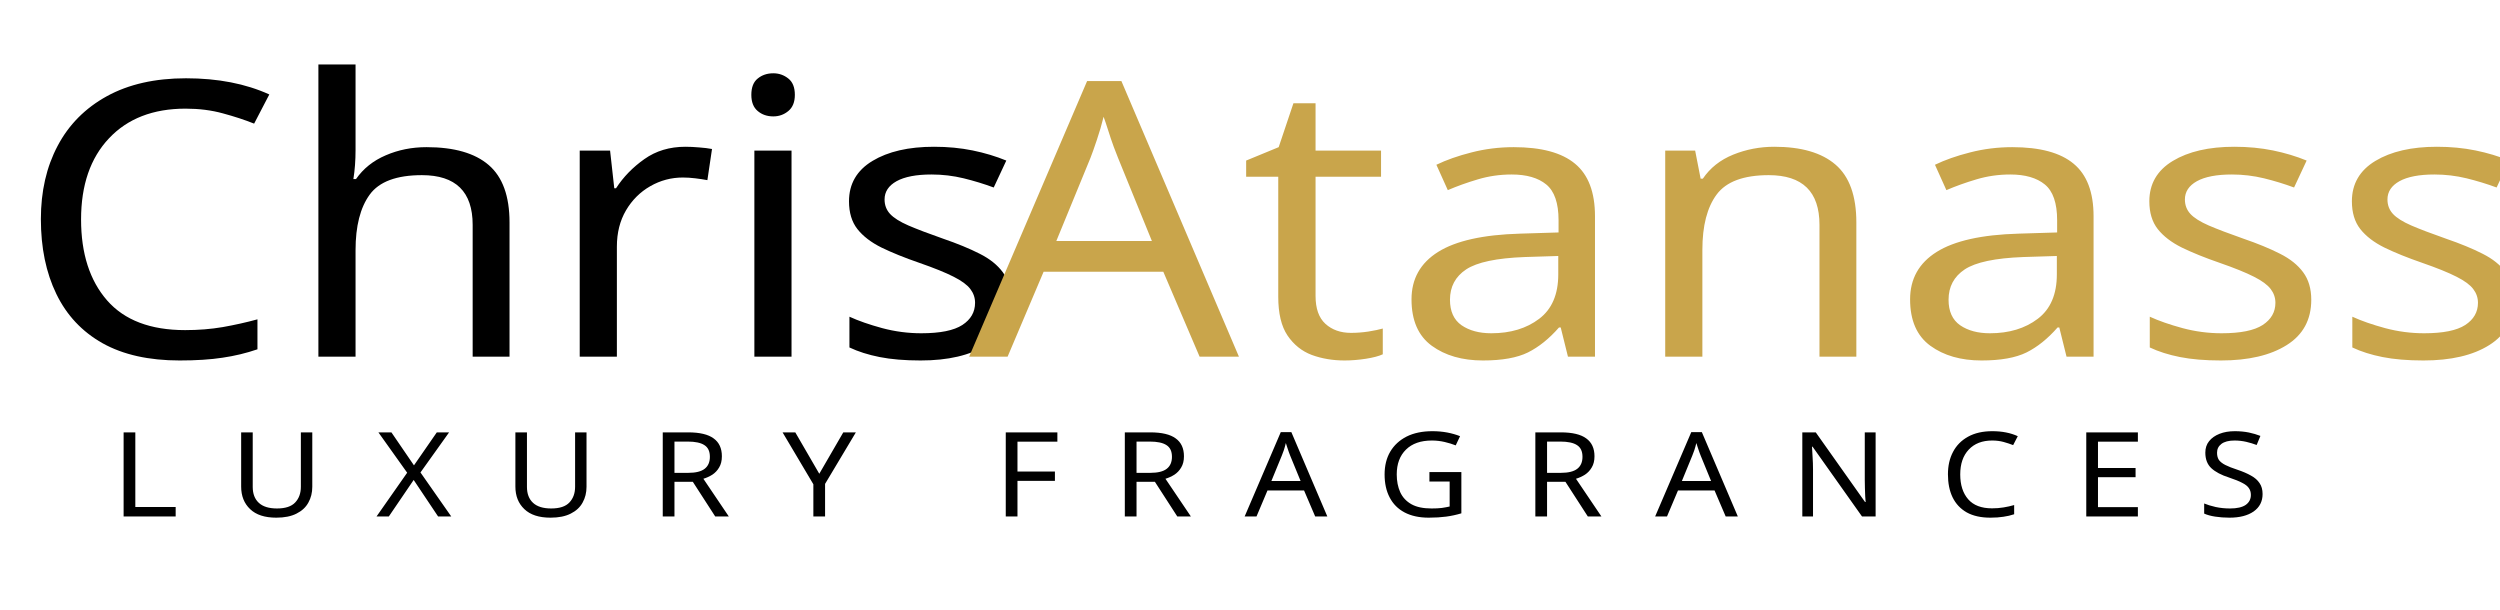
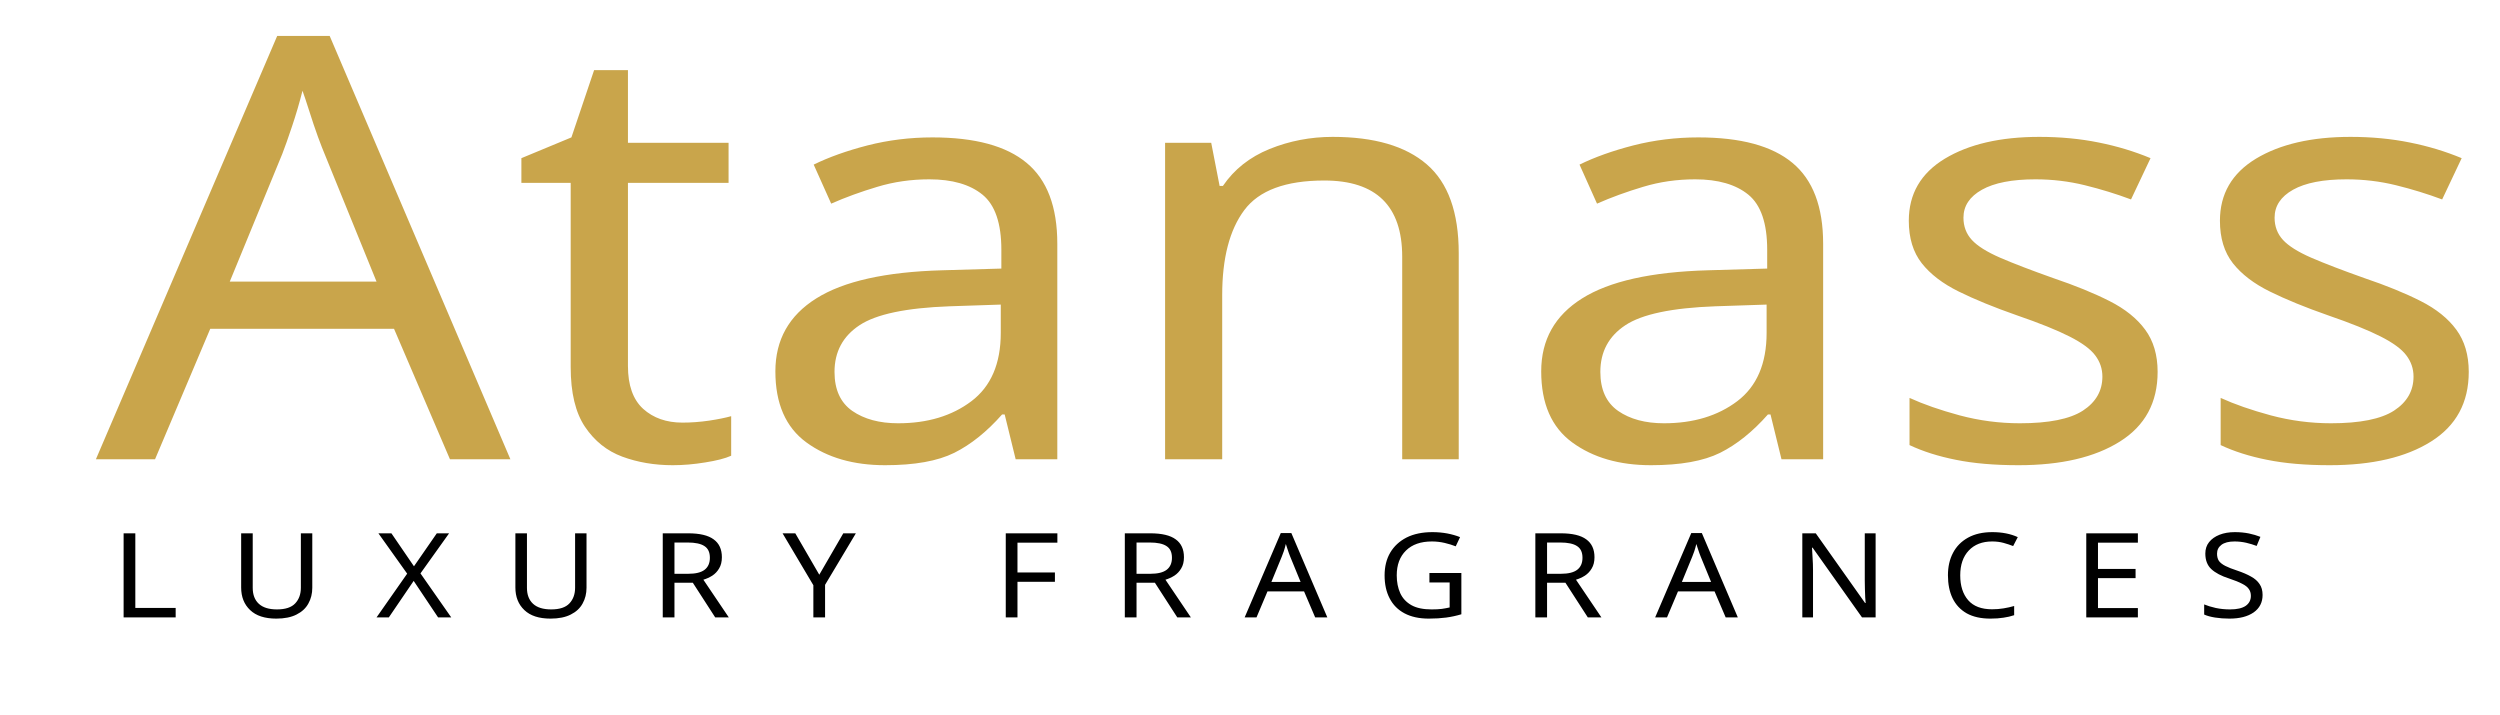
- <svg xmlns="http://www.w3.org/2000/svg" id="Livello_1" version="1.1" viewBox="0 0 297.2 72.5">
+ <svg xmlns="http://www.w3.org/2000/svg" id="Livello_1" version="1.1" viewBox="0 0 297.2 84.9">
  <defs>
    <style>
-       .st0, .st1 {
+       .st0 {
+         font-size: 70.2px;
+       }
+ 
+       .st0, .st1, .st2 {
        font-family: SwanleyFree-Regular, 'Swanley Free';
+       }
+ 
+       .st0, .st1, .st3 {
+         fill: #c9a54b;
+       }
+ 
+       .st1, .st2 {
        font-size: 45.7px;
      }

-       .st0, .st2 {
-         fill: #c9a54b;
-       }
- 
-       .st3 {
+       .st4 {
        font-family: Gotu, Gotu;
        font-size: 14px;
        letter-spacing: .4em;
      }
    </style>
  </defs>
  <g>
-     <text class="st1" transform="translate(1.8 42.4) scale(1.1 1)">
-       <tspan x="0" y="0">Chris </tspan>
-       <tspan class="st2" x="103.1" y="0">Atanassov</tspan>
+     <text class="st0" transform="translate(11.4 54.6) scale(1.1 1)">
+       <tspan x="0" y="0">Atanassov</tspan>
    </text>
-     <text class="st3" transform="translate(13.2 61.4) scale(1.1 1)">
+     <text class="st4" transform="translate(13.2 73.4) scale(1.1 1)">
      <tspan x="0" y="0">LUXURY FRAGRANCES</tspan>
    </text>
  </g>
  <g>
    <g>
-       <path class="st2" d="M-123.4,28.3s0,0,0-.1c-.9-2.4-1.9-5-2.9-7.5-1-2.6-2-5.1-2.9-7.6-1-2.5-1.8-4.7-2.6-6.6-.8-1.9-1.4-3.5-1.9-4.7-.5-1.2-.7-1.8-.8-1.9,0-.1-.2-.2-.5-.3,0,0-.2,0-.2,0,0,0-.2.2-.3.4-.1.2-.2.5-.4.9-.1.4-.3.9-.6,1.7-.3.8-.5,1.4-.6,1.8-.2.4-.3.8-.3,1,0,.3,0,.5,0,.7,0,.2.2.5.4.8,0,0,.2.6.5,1.4.3.8.7,1.9,1.2,3.3.5,1.3,1.1,2.8,1.7,4.5s1.2,3.3,1.9,5c.6,1.7,1.3,3.4,1.8,5,.6,1.5,1,2.9,1.5,4.1,0,.1,0,.2.1.3.1.3.2.6.3.9.9-.2,1.9-.4,2.8-.8.8-.3,1.6-.6,2.3-.9-.2-.5-.4-1-.6-1.5Z" />
-       <path class="st2" d="M-118.4,41.2c0,0,0,.1,0,.2,0,0-.1,0-.3,0-.2,0-.5,0-.9,0h-4.9l-.4-.8c-.3-.6-.6-1.2-.9-1.8-.3-.7-.7-1.3-1.1-2-.4-.7-.7-1.3-1.1-1.9-.3-.6-.7-1.1-.9-1.4-.5-.7-.9-1.3-1.4-1.9-.3-.4-.6-.7-.9-1.1-1.2-1.4-2.4-2.6-3.6-3.6-2-1.6-4.1-2.8-6.4-3.5-.3-.1-.7-.2-.9-.3-.3,0-.5,0-.5,0,0,0-.3.4-.6,1.2-.2.4-.4.9-.5,1.4-.1.4-.3.8-.4,1.3-.3.7-.5,1.4-.8,2.1-.1.3-.2.6-.3,1-.3,1-.6,1.6-.7,1.9-.3.8-.6,1.6-.8,2.3-.2.7-.4,1.3-.6,2-.2.6-.3,1.3-.4,1.9,0,.6-.2,1.3-.3,2v1.2h-2.7l.3-.8c0-.1.2-.5.4-1.1.2-.6.5-1.4.8-2.4.3-1,.8-2.1,1.2-3.4.4-1.3.9-2.6,1.4-3.9.2-.4.3-.8.5-1.3.3-1,.7-2,1.1-3.1,0-.3.2-.5.3-.8.5-1.3.9-2.5,1.4-3.8.6-1.5,1.1-2.9,1.5-4.2.5-1.3.9-2.4,1.2-3.3.6-1.8,1.2-3.3,1.7-4.5.5-1.2.7-1.9.8-1.9,0,0,.2.3.3.7l.3.7-2.2,6c-.6,1.7-1.1,3.1-1.5,4.3-.4,1.2-.6,1.8-.6,1.8s.2.2.5.3c.3.2.7.4,1.2.6.5.2,1,.5,1.6.9.6.3,1.1.7,1.5,1,.8.5,1.5,1.2,2.4,1.9.8.8,1.7,1.6,2.6,2.4.8.8,1.6,1.6,2.3,2.5,0,0,0,.1.2.2.3.3.5.6.7.9.5.6.9,1.2,1.3,1.8.3.4.5.8.7,1,.2.3.3.4.4.3-.4-1.2-.8-2.3-1.2-3.3.9-.2,1.9-.4,2.8-.8.8-.3,1.6-.6,2.3-.9.7,1.8,1.3,3.5,1.9,5,.7,1.9,1.3,3.5,1.8,4.7.5,1.2.7,1.8.7,1.8Z" />
+       <path class="st3" d="M-123.4,28.3s0,0,0-.1c-.9-2.4-1.9-5-2.9-7.5-1-2.6-2-5.1-2.9-7.6-1-2.5-1.8-4.7-2.6-6.6-.8-1.9-1.4-3.5-1.9-4.7-.5-1.2-.7-1.8-.8-1.9,0-.1-.2-.2-.5-.3,0,0-.2,0-.2,0,0,0-.2.2-.3.4-.1.2-.2.5-.4.9-.1.4-.3.9-.6,1.7-.3.8-.5,1.4-.6,1.8-.2.4-.3.8-.3,1,0,.3,0,.5,0,.7,0,.2.2.5.4.8,0,0,.2.6.5,1.4.3.8.7,1.9,1.2,3.3.5,1.3,1.1,2.8,1.7,4.5s1.2,3.3,1.9,5c.6,1.7,1.3,3.4,1.8,5,.6,1.5,1,2.9,1.5,4.1,0,.1,0,.2.1.3.1.3.2.6.3.9.9-.2,1.9-.4,2.8-.8.8-.3,1.6-.6,2.3-.9-.2-.5-.4-1-.6-1.5Z" />
+       <path class="st3" d="M-118.4,41.2c0,0,0,.1,0,.2,0,0-.1,0-.3,0-.2,0-.5,0-.9,0h-4.9l-.4-.8c-.3-.6-.6-1.2-.9-1.8-.3-.7-.7-1.3-1.1-2-.4-.7-.7-1.3-1.1-1.9-.3-.6-.7-1.1-.9-1.4-.5-.7-.9-1.3-1.4-1.9-.3-.4-.6-.7-.9-1.1-1.2-1.4-2.4-2.6-3.6-3.6-2-1.6-4.1-2.8-6.4-3.5-.3-.1-.7-.2-.9-.3-.3,0-.5,0-.5,0,0,0-.3.4-.6,1.2-.2.4-.4.9-.5,1.4-.1.4-.3.8-.4,1.3-.3.7-.5,1.4-.8,2.1-.1.3-.2.6-.3,1-.3,1-.6,1.6-.7,1.9-.3.8-.6,1.6-.8,2.3-.2.7-.4,1.3-.6,2-.2.6-.3,1.3-.4,1.9,0,.6-.2,1.3-.3,2v1.2h-2.7l.3-.8c0-.1.2-.5.4-1.1.2-.6.5-1.4.8-2.4.3-1,.8-2.1,1.2-3.4.4-1.3.9-2.6,1.4-3.9.2-.4.3-.8.5-1.3.3-1,.7-2,1.1-3.1,0-.3.2-.5.3-.8.5-1.3.9-2.5,1.4-3.8.6-1.5,1.1-2.9,1.5-4.2.5-1.3.9-2.4,1.2-3.3.6-1.8,1.2-3.3,1.7-4.5.5-1.2.7-1.9.8-1.9,0,0,.2.3.3.7l.3.7-2.2,6c-.6,1.7-1.1,3.1-1.5,4.3-.4,1.2-.6,1.8-.6,1.8s.2.2.5.3c.3.2.7.4,1.2.6.5.2,1,.5,1.6.9.6.3,1.1.7,1.5,1,.8.5,1.5,1.2,2.4,1.9.8.8,1.7,1.6,2.6,2.4.8.8,1.6,1.6,2.3,2.5,0,0,0,.1.2.2.3.3.5.6.7.9.5.6.9,1.2,1.3,1.8.3.4.5.8.7,1,.2.3.3.4.4.3-.4-1.2-.8-2.3-1.2-3.3.9-.2,1.9-.4,2.8-.8.8-.3,1.6-.6,2.3-.9.7,1.8,1.3,3.5,1.9,5,.7,1.9,1.3,3.5,1.8,4.7.5,1.2.7,1.8.7,1.8Z" />
    </g>
    <path d="M-111.6-1.4c-.1-.2-.3-.5-.5-.9-.2-.3-.5-.7-.7-1.1-.3-.4-.6-.7-.8-1.1-.3-.4-.7-.8-1.2-1.3-.5-.5-1-.9-1.5-1.4-.5-.4-1-.9-1.6-1.3-.5-.4-1-.7-1.4-1-3-1.9-6.4-3.2-10.3-3.8-2.4-.4-4.9-.4-7.3,0-2.4.3-4.8,1-7,1.9-2.2.9-4.3,2.2-6.1,3.7-1.9,1.5-3.5,3.2-4.8,5.2-1.2,1.8-2.1,3.9-2.8,6.1,0,.4-.2.8-.3,1.1,0,.3-.1.6-.2.9,0,.3,0,.7-.1,1.2,0,.4,0,.9-.1,1.6,0,1.1,0,2,0,2.6,0,.6.1,1.3.2,1.9.5,2.5,1.4,4.9,2.7,7.1,1.3,2.2,3,4.1,5,5.8,1.3,1.1,2.6,2,4.1,2.8.3-1,.7-2,1.1-3.1,0-.3.2-.5.3-.8-2-2.3-3.5-5.2-4.4-8.7-.6-2.1-.8-4.4-.8-6.9s.3-4.9.8-6.9c.8-2.5,1.8-4.8,3-6.8,1.3-2,2.8-3.6,4.5-4.9.8-.6,1.4-1,2-1.3.5-.2,1.2-.4,2-.7,3.3-.8,6.5-.7,9.6,0,2.7.7,5.2,2,7.5,3.8,2.3,1.8,4.1,4,5.4,6.5l.6,1.2,1.5-.5c.4-.2.8-.3,1.1-.4.3,0,.5-.2.5-.2,0,0,0-.2-.1-.4ZM-131.2,30.7c-.4,0-.9,0-1.3,0-1.2,0-2.3,0-3.3-.3-3.1-.7-5.8-2.2-8-4.5-.1.4-.3.8-.4,1.3-.3.7-.5,1.4-.8,2.1.5.3,1.1.5,1.6.7,2.5,1,5.2,1.6,8.1,1.9.5,0,1,0,1.5,0,.5,0,.8,0,1,0,.2,0,.5,0,.9,0,.4,0,.8,0,1.2,0,.2,0,.4,0,.5,0-.3-.4-.6-.7-.9-1.1ZM-112.5,18.3c-.4-.2-.8-.3-1.1-.4-.3,0-.5-.1-.5,0,0,0-.1.2-.3.5-.1.3-.3.7-.6,1.1-.8,1.6-1.8,3-3,4.5-1.2,1.4-2.6,2.6-4,3.6-.5.3-1,.6-1.5.9-.6.3-1.2.6-1.8.9-1,.4-2.1.8-3.1,1-.2,0-.4,0-.5.1-.3,0-.7.1-1,.2,0,0,0,.1.2.2.3.3.5.6.7.9.4,0,.8-.1,1.1-.2.9-.2,1.9-.4,2.8-.8.8-.3,1.6-.6,2.3-.9,1.1-.5,2.1-1,3-1.6,1.7-1,3.2-2.2,4.6-3.6,1.4-1.4,2.6-2.9,3.6-4.5l.7-1.2-1.5-.6Z" />
  </g>
  <g>
    <g>
-       <path class="st2" d="M78.3-36.9s0,0,0-.1c-.9-2.4-1.9-5-2.9-7.5-1-2.6-2-5.1-2.9-7.6-1-2.5-1.8-4.7-2.6-6.6-.8-1.9-1.4-3.5-1.9-4.7-.5-1.2-.7-1.8-.8-1.9,0-.1-.2-.2-.5-.3,0,0-.2,0-.2,0,0,0-.2.2-.3.4-.1.2-.2.5-.4.9-.1.4-.3.9-.6,1.7-.3.8-.5,1.4-.6,1.8-.2.4-.3.8-.3,1,0,.3,0,.5,0,.7,0,.2.2.5.4.8,0,0,.2.6.5,1.4.3.8.7,1.9,1.2,3.3.5,1.3,1.1,2.8,1.7,4.5s1.2,3.3,1.9,5c.6,1.7,1.3,3.4,1.8,5,.6,1.5,1,2.9,1.5,4.1,0,.1,0,.2.1.3.1.3.2.6.3.9.9-.2,1.9-.4,2.8-.8.8-.3,1.6-.6,2.3-.9-.2-.5-.4-1-.6-1.5Z" />
-       <path class="st2" d="M83.3-24c0,0,0,.1,0,.2,0,0-.1,0-.3,0-.2,0-.5,0-.9,0h-4.9l-.4-.8c-.3-.6-.6-1.2-.9-1.8-.3-.7-.7-1.3-1.1-2-.4-.7-.7-1.3-1.1-1.9-.3-.6-.7-1.1-.9-1.4-.5-.7-.9-1.3-1.4-1.9-.3-.4-.6-.7-.9-1.1-1.2-1.4-2.4-2.6-3.6-3.6-2-1.6-4.1-2.8-6.4-3.5-.3-.1-.7-.2-.9-.3-.3,0-.5,0-.5,0,0,0-.3.4-.6,1.2-.2.4-.4.9-.5,1.4-.1.4-.3.8-.4,1.3-.3.7-.5,1.4-.8,2.1-.1.3-.2.6-.3,1-.3,1-.6,1.6-.7,1.9-.3.8-.6,1.6-.8,2.3-.2.7-.4,1.3-.6,2-.2.6-.3,1.3-.4,1.9,0,.6-.2,1.3-.3,2v1.2h-2.7l.3-.8c0-.1.2-.5.4-1.1.2-.6.5-1.4.8-2.4.3-1,.8-2.1,1.2-3.4.4-1.3.9-2.6,1.4-3.9.2-.4.3-.8.5-1.3.3-1,.7-2,1.1-3.1,0-.3.2-.5.3-.8.5-1.3.9-2.5,1.4-3.8.6-1.5,1.1-2.9,1.5-4.2.5-1.3.9-2.4,1.2-3.3.6-1.8,1.2-3.3,1.7-4.5.5-1.2.7-1.9.8-1.9,0,0,.2.3.3.7l.3.7-2.2,6c-.6,1.7-1.1,3.1-1.5,4.3-.4,1.2-.6,1.8-.6,1.8s.2.2.5.3c.3.2.7.4,1.2.6.5.2,1,.5,1.6.9.6.3,1.1.7,1.5,1,.8.5,1.5,1.2,2.4,1.9.8.8,1.7,1.6,2.6,2.4.8.8,1.6,1.6,2.3,2.5,0,0,0,.1.2.2.3.3.5.6.7.9.5.6.9,1.2,1.3,1.8.3.4.5.8.7,1,.2.3.3.4.4.3-.4-1.2-.8-2.3-1.2-3.3.9-.2,1.9-.4,2.8-.8.8-.3,1.6-.6,2.3-.9.7,1.8,1.3,3.5,1.9,5,.7,1.9,1.3,3.5,1.8,4.7.5,1.2.7,1.8.7,1.8Z" />
+       <path class="st3" d="M78.3-36.9s0,0,0-.1c-.9-2.4-1.9-5-2.9-7.5-1-2.6-2-5.1-2.9-7.6-1-2.5-1.8-4.7-2.6-6.6-.8-1.9-1.4-3.5-1.9-4.7-.5-1.2-.7-1.8-.8-1.9,0-.1-.2-.2-.5-.3,0,0-.2,0-.2,0,0,0-.2.2-.3.4-.1.2-.2.5-.4.9-.1.4-.3.9-.6,1.7-.3.8-.5,1.4-.6,1.8-.2.4-.3.8-.3,1,0,.3,0,.5,0,.7,0,.2.2.5.4.8,0,0,.2.6.5,1.4.3.8.7,1.9,1.2,3.3.5,1.3,1.1,2.8,1.7,4.5s1.2,3.3,1.9,5c.6,1.7,1.3,3.4,1.8,5,.6,1.5,1,2.9,1.5,4.1,0,.1,0,.2.1.3.1.3.2.6.3.9.9-.2,1.9-.4,2.8-.8.8-.3,1.6-.6,2.3-.9-.2-.5-.4-1-.6-1.5Z" />
+       <path class="st3" d="M83.3-24c0,0,0,.1,0,.2,0,0-.1,0-.3,0-.2,0-.5,0-.9,0h-4.9l-.4-.8c-.3-.6-.6-1.2-.9-1.8-.3-.7-.7-1.3-1.1-2-.4-.7-.7-1.3-1.1-1.9-.3-.6-.7-1.1-.9-1.4-.5-.7-.9-1.3-1.4-1.9-.3-.4-.6-.7-.9-1.1-1.2-1.4-2.4-2.6-3.6-3.6-2-1.6-4.1-2.8-6.4-3.5-.3-.1-.7-.2-.9-.3-.3,0-.5,0-.5,0,0,0-.3.4-.6,1.2-.2.4-.4.9-.5,1.4-.1.4-.3.8-.4,1.3-.3.7-.5,1.4-.8,2.1-.1.3-.2.6-.3,1-.3,1-.6,1.6-.7,1.9-.3.8-.6,1.6-.8,2.3-.2.7-.4,1.3-.6,2-.2.6-.3,1.3-.4,1.9,0,.6-.2,1.3-.3,2v1.2h-2.7l.3-.8c0-.1.2-.5.4-1.1.2-.6.5-1.4.8-2.4.3-1,.8-2.1,1.2-3.4.4-1.3.9-2.6,1.4-3.9.2-.4.3-.8.5-1.3.3-1,.7-2,1.1-3.1,0-.3.2-.5.3-.8.5-1.3.9-2.5,1.4-3.8.6-1.5,1.1-2.9,1.5-4.2.5-1.3.9-2.4,1.2-3.3.6-1.8,1.2-3.3,1.7-4.5.5-1.2.7-1.9.8-1.9,0,0,.2.3.3.7l.3.7-2.2,6c-.6,1.7-1.1,3.1-1.5,4.3-.4,1.2-.6,1.8-.6,1.8s.2.2.5.3c.3.2.7.4,1.2.6.5.2,1,.5,1.6.9.6.3,1.1.7,1.5,1,.8.5,1.5,1.2,2.4,1.9.8.8,1.7,1.6,2.6,2.4.8.8,1.6,1.6,2.3,2.5,0,0,0,.1.2.2.3.3.5.6.7.9.5.6.9,1.2,1.3,1.8.3.4.5.8.7,1,.2.3.3.4.4.3-.4-1.2-.8-2.3-1.2-3.3.9-.2,1.9-.4,2.8-.8.8-.3,1.6-.6,2.3-.9.7,1.8,1.3,3.5,1.9,5,.7,1.9,1.3,3.5,1.8,4.7.5,1.2.7,1.8.7,1.8Z" />
    </g>
    <path d="M90.1-66.6c-.1-.2-.3-.5-.5-.9-.2-.3-.5-.7-.7-1.1-.3-.4-.6-.7-.8-1.1-.3-.4-.7-.8-1.2-1.3-.5-.5-1-.9-1.5-1.4-.5-.4-1-.9-1.6-1.3-.5-.4-1-.7-1.4-1-3-1.9-6.4-3.2-10.3-3.8-2.4-.4-4.9-.4-7.3,0-2.4.3-4.8,1-7,1.9-2.2.9-4.3,2.2-6.1,3.7-1.9,1.5-3.5,3.2-4.8,5.2-1.2,1.8-2.1,3.9-2.8,6.1,0,.4-.2.8-.3,1.1,0,.3-.1.6-.2.9,0,.3,0,.7-.1,1.2,0,.4,0,.9-.1,1.6,0,1.1,0,2,0,2.6,0,.6.1,1.3.2,1.9.5,2.5,1.4,4.9,2.7,7.1,1.3,2.2,3,4.1,5,5.8,1.3,1.1,2.6,2,4.1,2.8.3-1,.7-2,1.1-3.1,0-.3.2-.5.3-.8-2-2.3-3.5-5.2-4.4-8.7-.6-2.1-.8-4.4-.8-6.9s.3-4.9.8-6.9c.8-2.5,1.8-4.8,3-6.8,1.3-2,2.8-3.6,4.5-4.9.8-.6,1.4-1,2-1.3.5-.2,1.2-.4,2-.7,3.3-.8,6.5-.7,9.6,0,2.7.7,5.2,2,7.5,3.8,2.3,1.8,4.1,4,5.4,6.5l.6,1.2,1.5-.5c.4-.2.8-.3,1.1-.4.3,0,.5-.2.5-.2,0,0,0-.2-.1-.4ZM70.5-34.5c-.4,0-.9,0-1.3,0-1.2,0-2.3,0-3.3-.3-3.1-.7-5.8-2.2-8-4.5-.1.4-.3.8-.4,1.3-.3.7-.5,1.4-.8,2.1.5.3,1.1.5,1.6.7,2.5,1,5.2,1.6,8.1,1.9.5,0,1,0,1.5,0,.5,0,.8,0,1,0,.2,0,.5,0,.9,0,.4,0,.8,0,1.2,0,.2,0,.4,0,.5,0-.3-.4-.6-.7-.9-1.1ZM89.3-46.9c-.4-.2-.8-.3-1.1-.4-.3,0-.5-.1-.5,0,0,0-.1.2-.3.5-.1.3-.3.7-.6,1.1-.8,1.6-1.8,3-3,4.5-1.2,1.4-2.6,2.6-4,3.6-.5.3-1,.6-1.5.9-.6.3-1.2.6-1.8.9-1,.4-2.1.8-3.1,1-.2,0-.4,0-.5.1-.3,0-.7.1-1,.2,0,0,0,.1.2.2.3.3.5.6.7.9.4,0,.8-.1,1.1-.2.9-.2,1.9-.4,2.8-.8.8-.3,1.6-.6,2.3-.9,1.1-.5,2.1-1,3-1.6,1.7-1,3.2-2.2,4.6-3.6,1.4-1.4,2.6-2.9,3.6-4.5l.7-1.2-1.5-.6Z" />
-     <text class="st1" transform="translate(90.8 -40.5) scale(1.1 1)">
+     <text class="st2" transform="translate(90.8 -40.5) scale(1.1 1)">
      <tspan x="0" y="0">hristian</tspan>
    </text>
-     <text class="st0" transform="translate(82.5 -17.5) scale(1.1 1)">
+     <text class="st1" transform="translate(82.5 -17.5) scale(1.1 1)">
      <tspan x="0" y="0">tanassov</tspan>
    </text>
  </g>
</svg>
